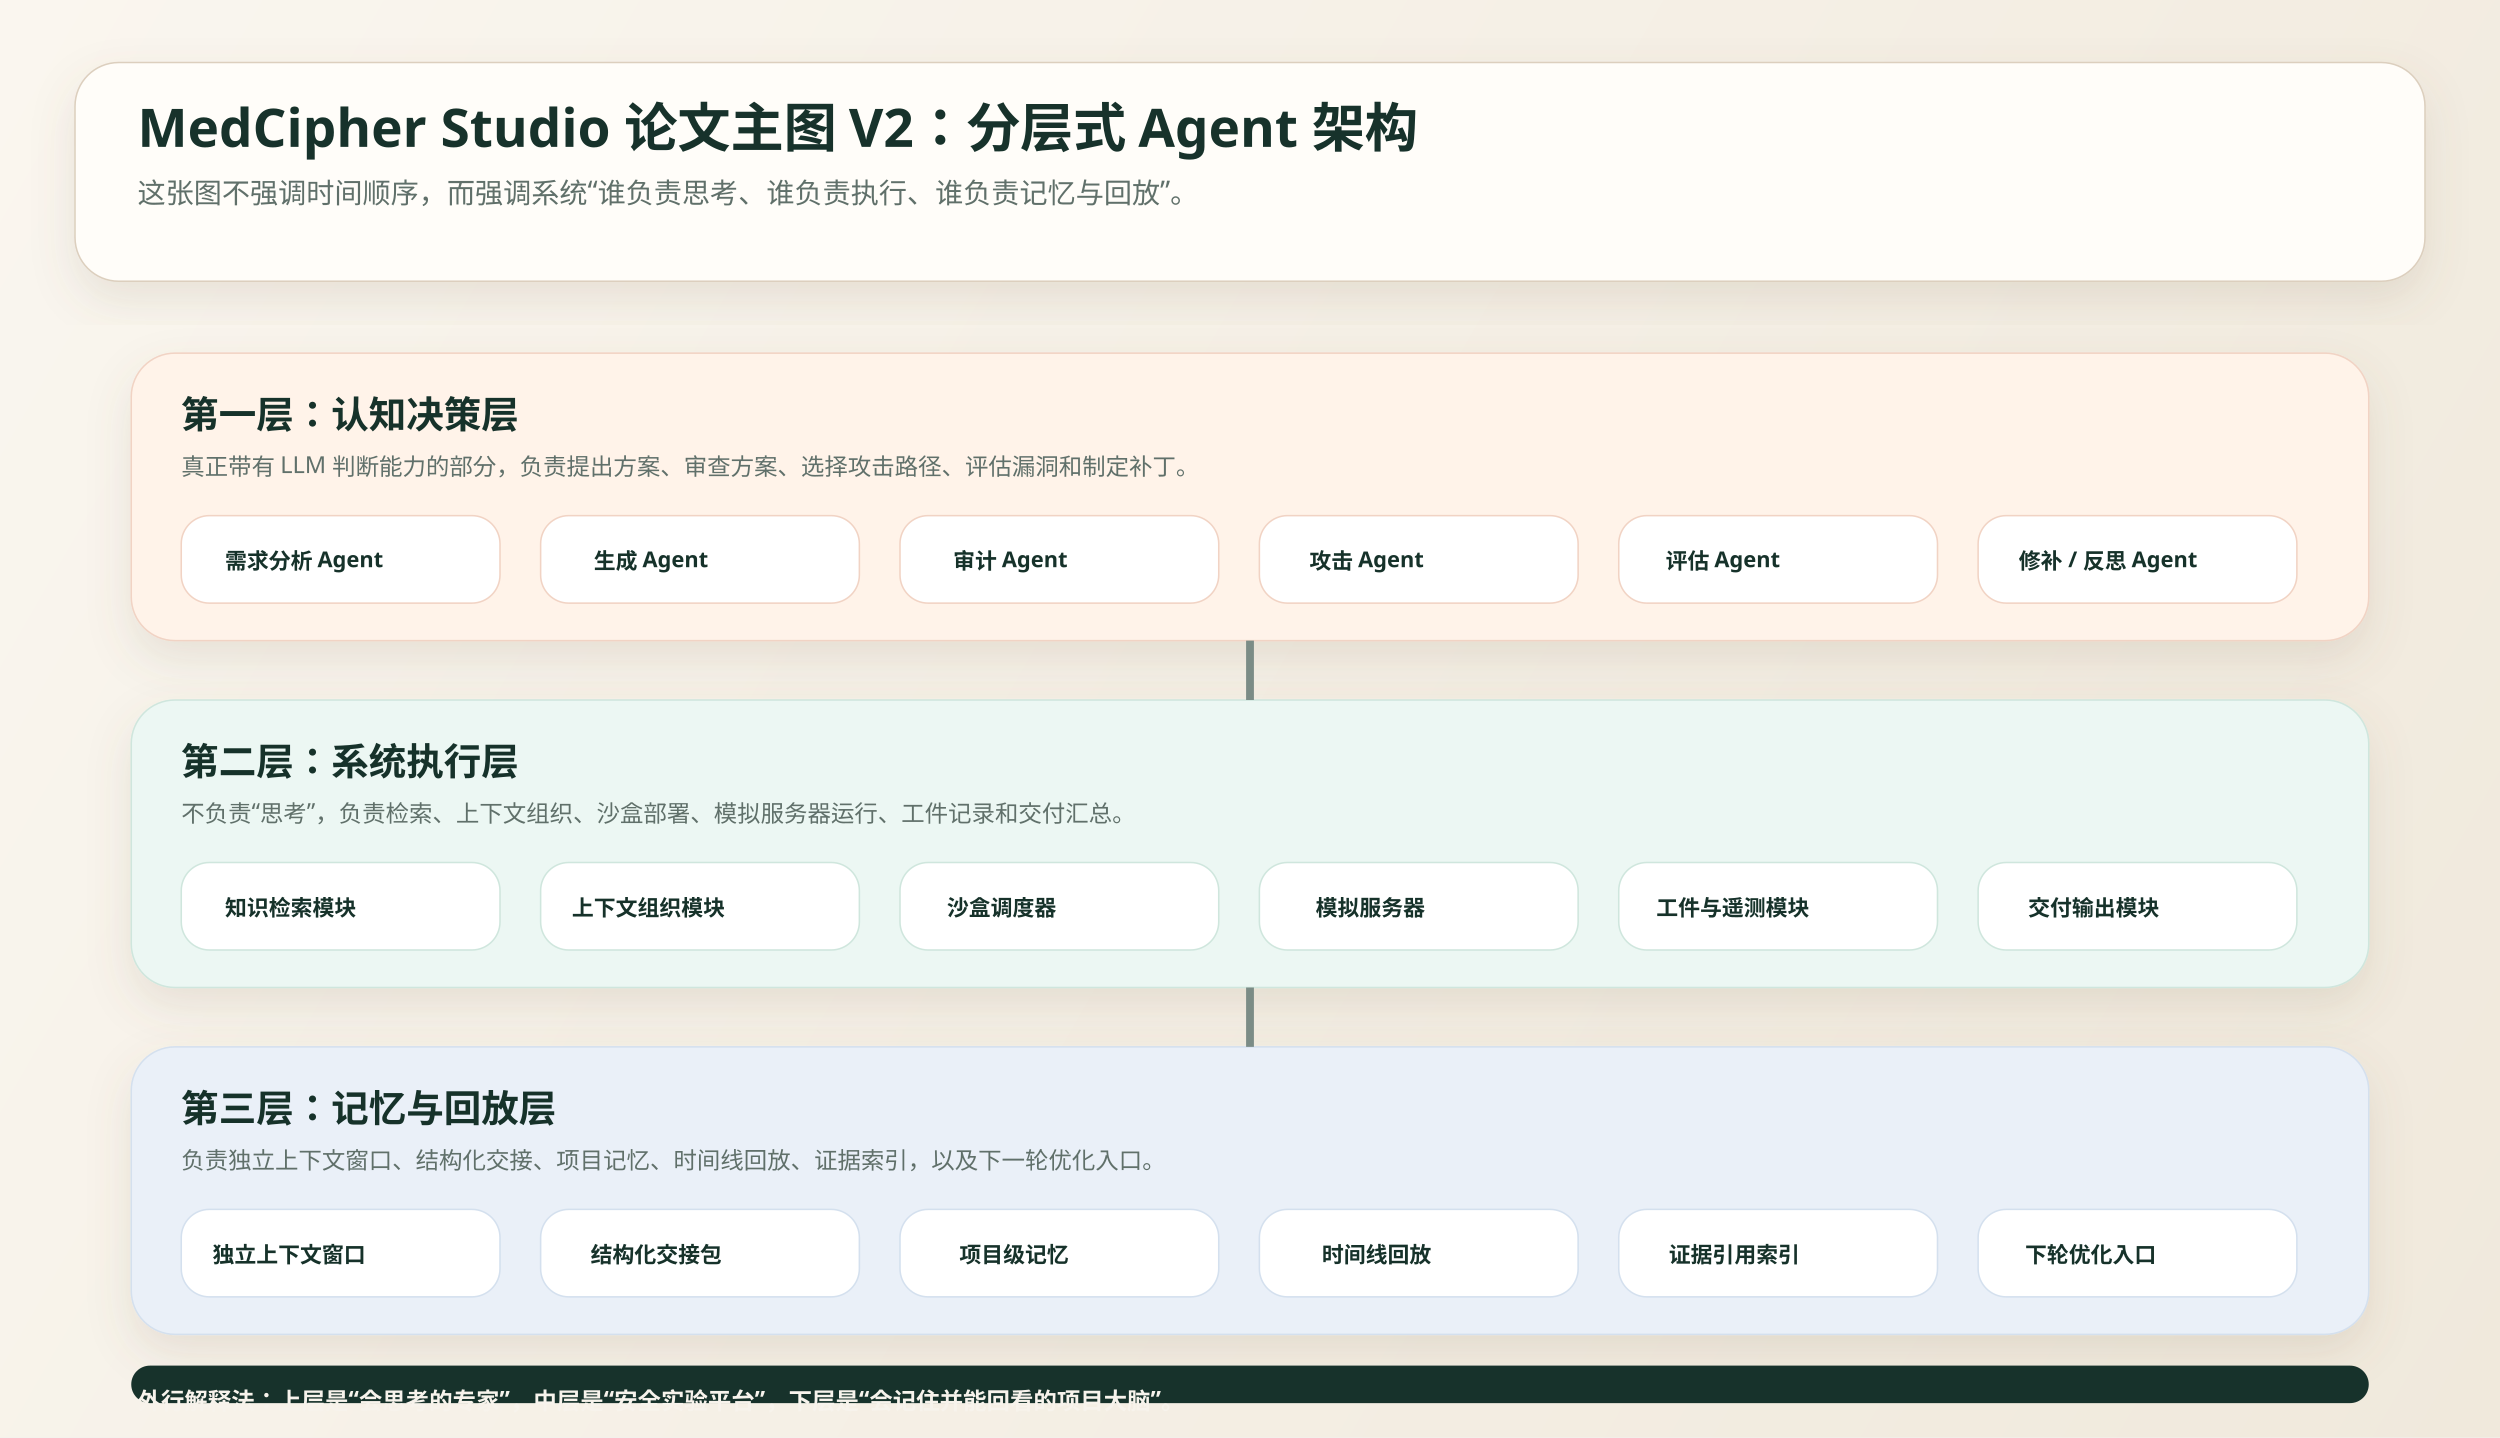
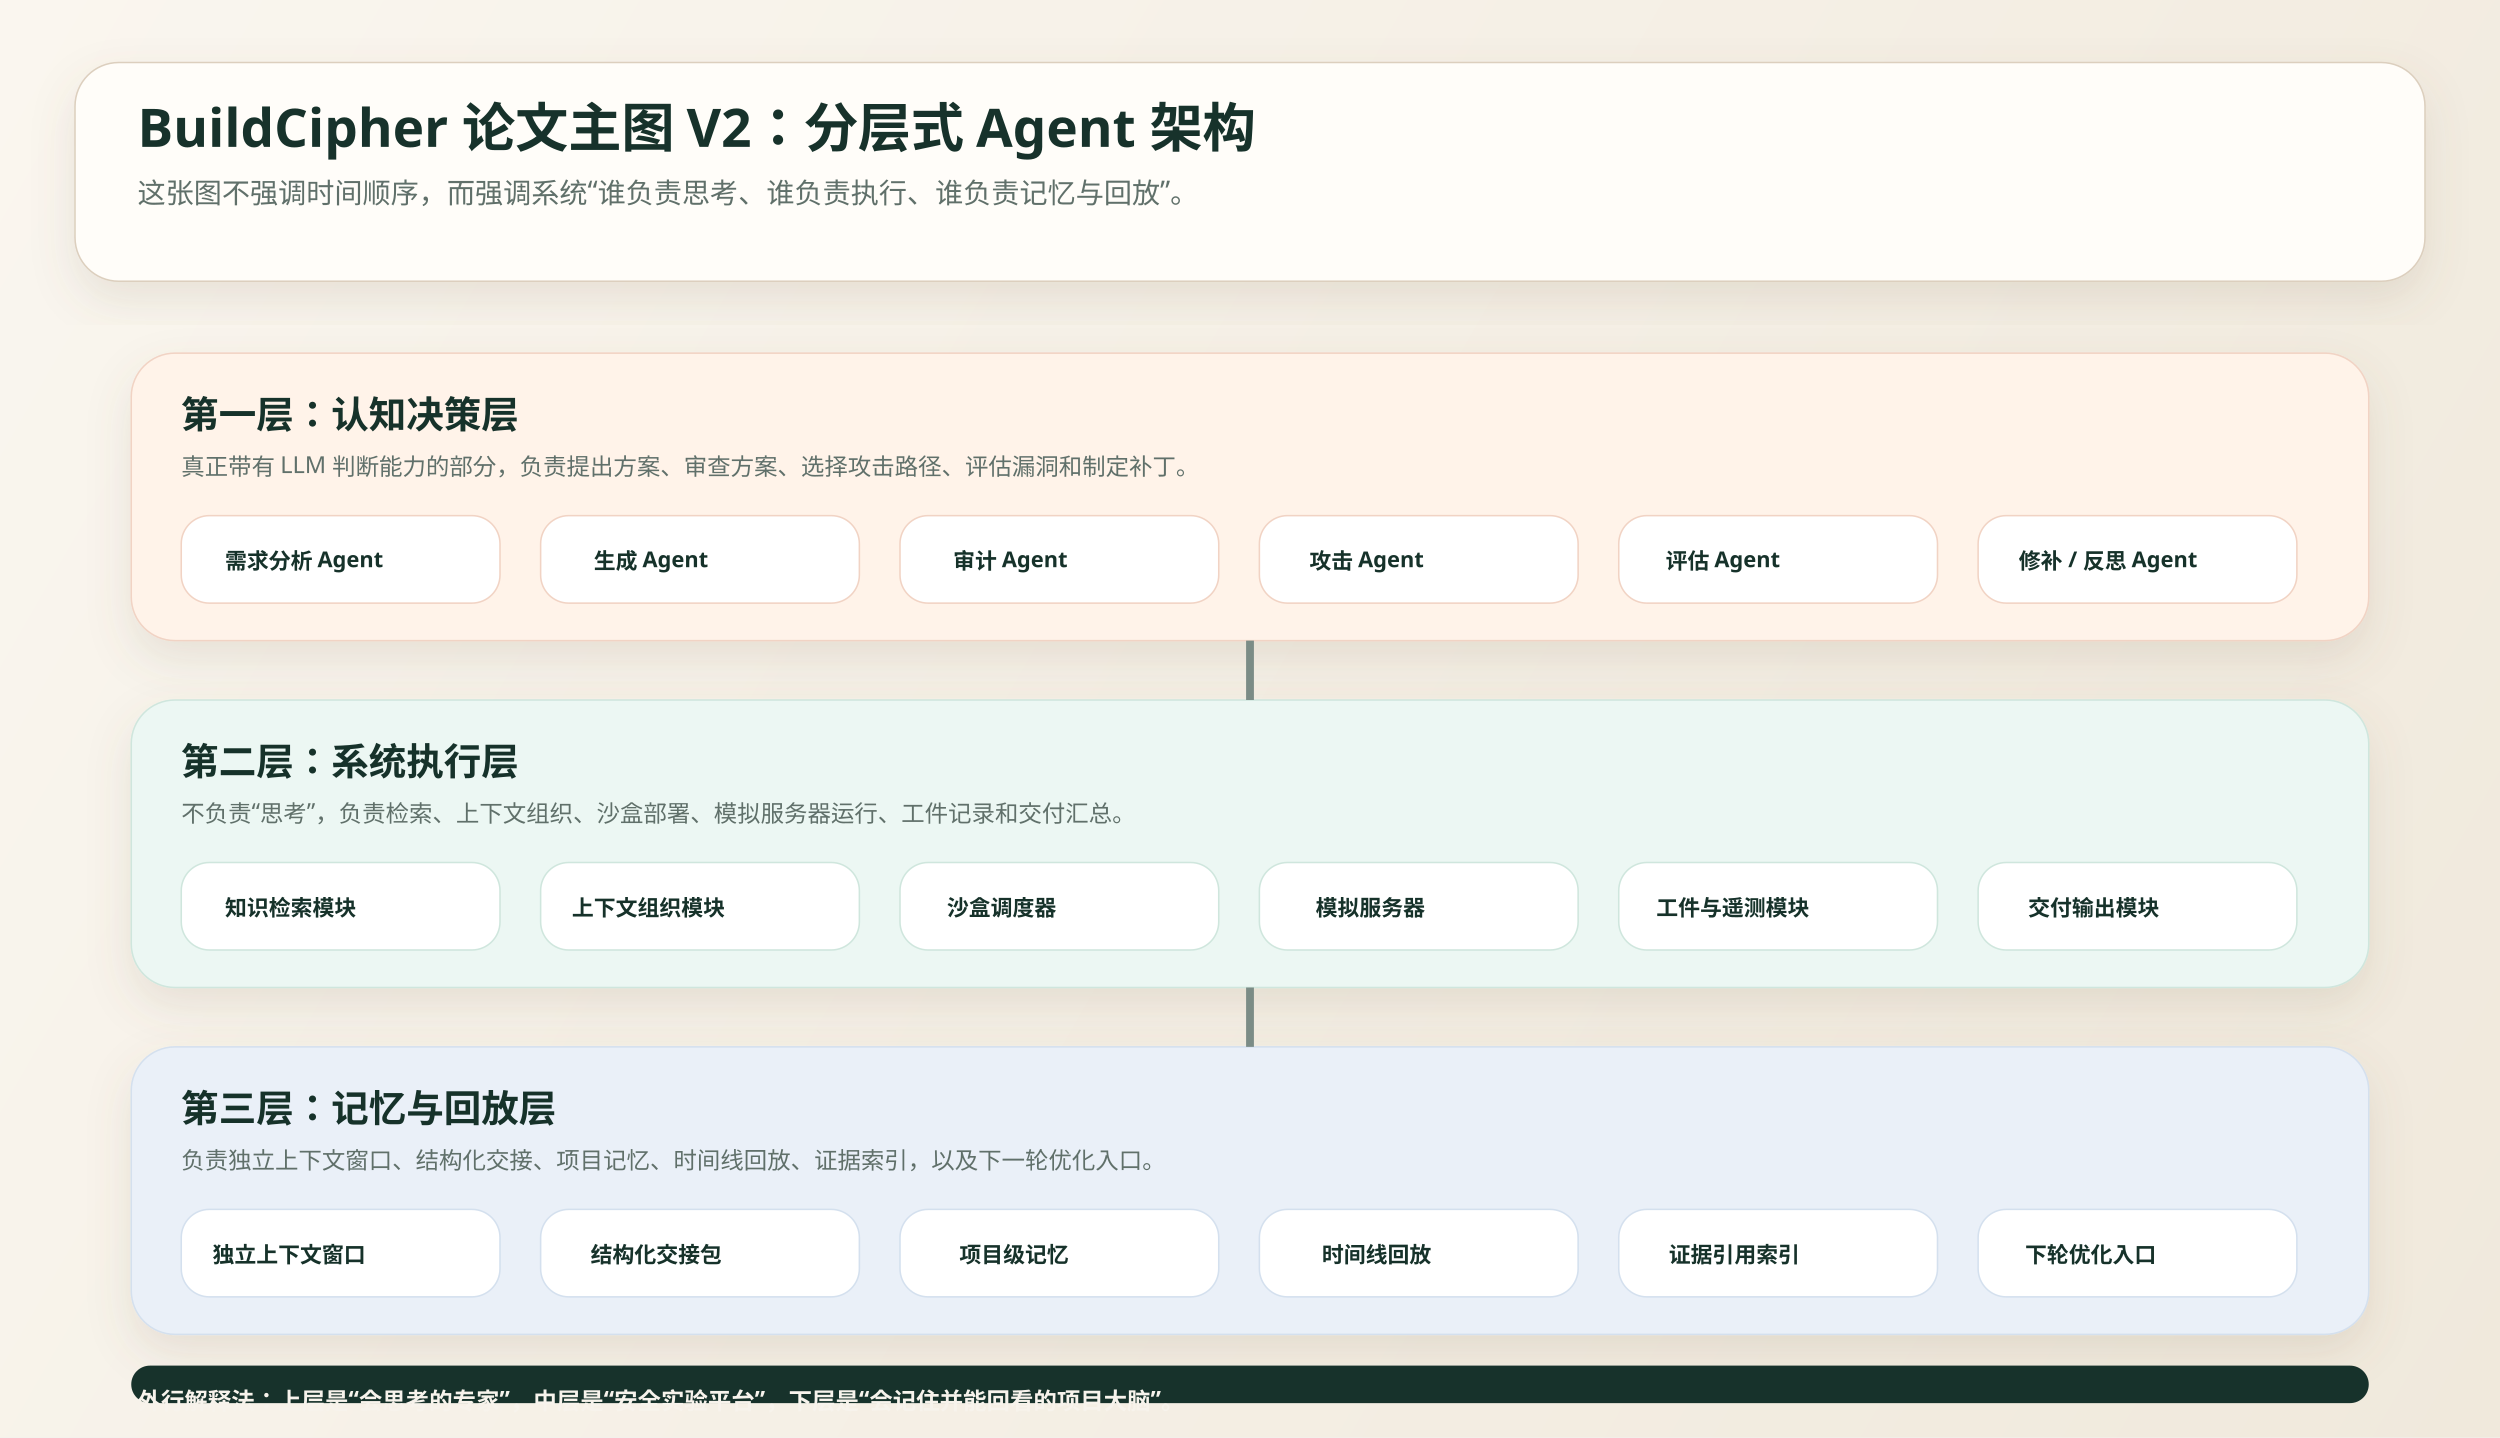
<svg xmlns="http://www.w3.org/2000/svg" width="1600" height="920" viewBox="0 0 1600 920" fill="none">
  <defs>
    <linearGradient id="bg2" x1="0" y1="0" x2="1600" y2="920" gradientUnits="userSpaceOnUse">
      <stop stop-color="#FAF6EF" />
      <stop offset="1" stop-color="#F0E9DC" />
    </linearGradient>
    <filter id="shadow2" x="-20%" y="-20%" width="140%" height="140%">
      <feDropShadow dx="0" dy="12" stdDeviation="14" flood-color="#7C6A52" flood-opacity="0.14" />
    </filter>
    <style>
      .title { font: 800 34px 'Microsoft YaHei', 'PingFang SC', sans-serif; fill: #17322B; }
      .subtitle { font: 500 18px 'Microsoft YaHei', 'PingFang SC', sans-serif; fill: #60706A; }
      .section { font: 800 24px 'Microsoft YaHei', 'PingFang SC', sans-serif; fill: #17322B; }
      .label { font: 800 18px 'Microsoft YaHei', 'PingFang SC', sans-serif; fill: #17322B; }
      .body { font: 500 15px 'Microsoft YaHei', 'PingFang SC', sans-serif; fill: #60706A; }
      .small { font: 700 14px 'Microsoft YaHei', 'PingFang SC', sans-serif; fill: #17322B; }
    </style>
  </defs>
  <rect width="1600" height="920" fill="url(#bg2)" />
  <rect x="48" y="40" width="1504" height="140" rx="28" fill="#FFFDF9" stroke="#DCCFBE" filter="url(#shadow2)" />
-   <text x="88" y="94" class="title">MedCipher Studio 论文主图 V2：分层式 Agent 架构</text>
+   <text x="88" y="94" class="title">BuildCipher 论文主图 V2：分层式 Agent 架构</text>
  <text x="88" y="130" class="subtitle">这张图不强调时间顺序，而强调系统“谁负责思考、谁负责执行、谁负责记忆与回放”。</text>
  <g filter="url(#shadow2)">
    <rect x="84" y="226" width="1432" height="184" rx="28" fill="#FFF3E9" stroke="#F1D3C4" />
    <text x="116" y="274" class="section">第一层：认知决策层</text>
    <text x="116" y="304" class="body">真正带有 LLM 判断能力的部分，负责提出方案、审查方案、选择攻击路径、评估漏洞和制定补丁。</text>
    <rect x="116" y="330" width="204" height="56" rx="18" fill="#FFFFFF" stroke="#F1D3C4" />
    <rect x="346" y="330" width="204" height="56" rx="18" fill="#FFFFFF" stroke="#F1D3C4" />
    <rect x="576" y="330" width="204" height="56" rx="18" fill="#FFFFFF" stroke="#F1D3C4" />
    <rect x="806" y="330" width="204" height="56" rx="18" fill="#FFFFFF" stroke="#F1D3C4" />
    <rect x="1036" y="330" width="204" height="56" rx="18" fill="#FFFFFF" stroke="#F1D3C4" />
    <rect x="1266" y="330" width="204" height="56" rx="18" fill="#FFFFFF" stroke="#F1D3C4" />
    <text x="144" y="364" class="small">需求分析 Agent</text>
    <text x="380" y="364" class="small">生成 Agent</text>
    <text x="610" y="364" class="small">审计 Agent</text>
    <text x="838" y="364" class="small">攻击 Agent</text>
    <text x="1066" y="364" class="small">评估 Agent</text>
    <text x="1292" y="364" class="small">修补 / 反思 Agent</text>
  </g>
  <g filter="url(#shadow2)">
    <rect x="84" y="448" width="1432" height="184" rx="28" fill="#ECF7F3" stroke="#CFE6DD" />
    <text x="116" y="496" class="section">第二层：系统执行层</text>
    <text x="116" y="526" class="body">不负责“思考”，负责检索、上下文组织、沙盒部署、模拟服务器运行、工件记录和交付汇总。</text>
    <rect x="116" y="552" width="204" height="56" rx="18" fill="#FFFFFF" stroke="#CFE6DD" />
    <rect x="346" y="552" width="204" height="56" rx="18" fill="#FFFFFF" stroke="#CFE6DD" />
    <rect x="576" y="552" width="204" height="56" rx="18" fill="#FFFFFF" stroke="#CFE6DD" />
    <rect x="806" y="552" width="204" height="56" rx="18" fill="#FFFFFF" stroke="#CFE6DD" />
    <rect x="1036" y="552" width="204" height="56" rx="18" fill="#FFFFFF" stroke="#CFE6DD" />
    <rect x="1266" y="552" width="204" height="56" rx="18" fill="#FFFFFF" stroke="#CFE6DD" />
    <text x="144" y="586" class="small">知识检索模块</text>
    <text x="366" y="586" class="small">上下文组织模块</text>
    <text x="606" y="586" class="small">沙盒调度器</text>
    <text x="842" y="586" class="small">模拟服务器</text>
    <text x="1060" y="586" class="small">工件与遥测模块</text>
    <text x="1298" y="586" class="small">交付输出模块</text>
  </g>
  <g filter="url(#shadow2)">
    <rect x="84" y="670" width="1432" height="184" rx="28" fill="#EAF0F8" stroke="#D4E0EE" />
    <text x="116" y="718" class="section">第三层：记忆与回放层</text>
    <text x="116" y="748" class="body">负责独立上下文窗口、结构化交接、项目记忆、时间线回放、证据索引，以及下一轮优化入口。</text>
    <rect x="116" y="774" width="204" height="56" rx="18" fill="#FFFFFF" stroke="#D4E0EE" />
    <rect x="346" y="774" width="204" height="56" rx="18" fill="#FFFFFF" stroke="#D4E0EE" />
    <rect x="576" y="774" width="204" height="56" rx="18" fill="#FFFFFF" stroke="#D4E0EE" />
    <rect x="806" y="774" width="204" height="56" rx="18" fill="#FFFFFF" stroke="#D4E0EE" />
    <rect x="1036" y="774" width="204" height="56" rx="18" fill="#FFFFFF" stroke="#D4E0EE" />
    <rect x="1266" y="774" width="204" height="56" rx="18" fill="#FFFFFF" stroke="#D4E0EE" />
    <text x="136" y="808" class="small">独立上下文窗口</text>
    <text x="378" y="808" class="small">结构化交接包</text>
    <text x="614" y="808" class="small">项目级记忆</text>
    <text x="846" y="808" class="small">时间线回放</text>
    <text x="1068" y="808" class="small">证据引用索引</text>
    <text x="1296" y="808" class="small">下轮优化入口</text>
  </g>
  <line x1="800" y1="410" x2="800" y2="448" stroke="#7B8C86" stroke-width="5" />
  <line x1="800" y1="632" x2="800" y2="670" stroke="#7B8C86" stroke-width="5" />
  <rect x="84" y="874" width="1432" height="24" rx="12" fill="#17322B" />
  <text x="88" y="902" font-family="Microsoft YaHei, PingFang SC, sans-serif" font-size="15" font-weight="700" fill="#F7F3EC">
    外行解释法：上层是“会思考的专家”，中层是“安全实验平台”，下层是“会记住并能回看的项目大脑”。
  </text>
</svg>
